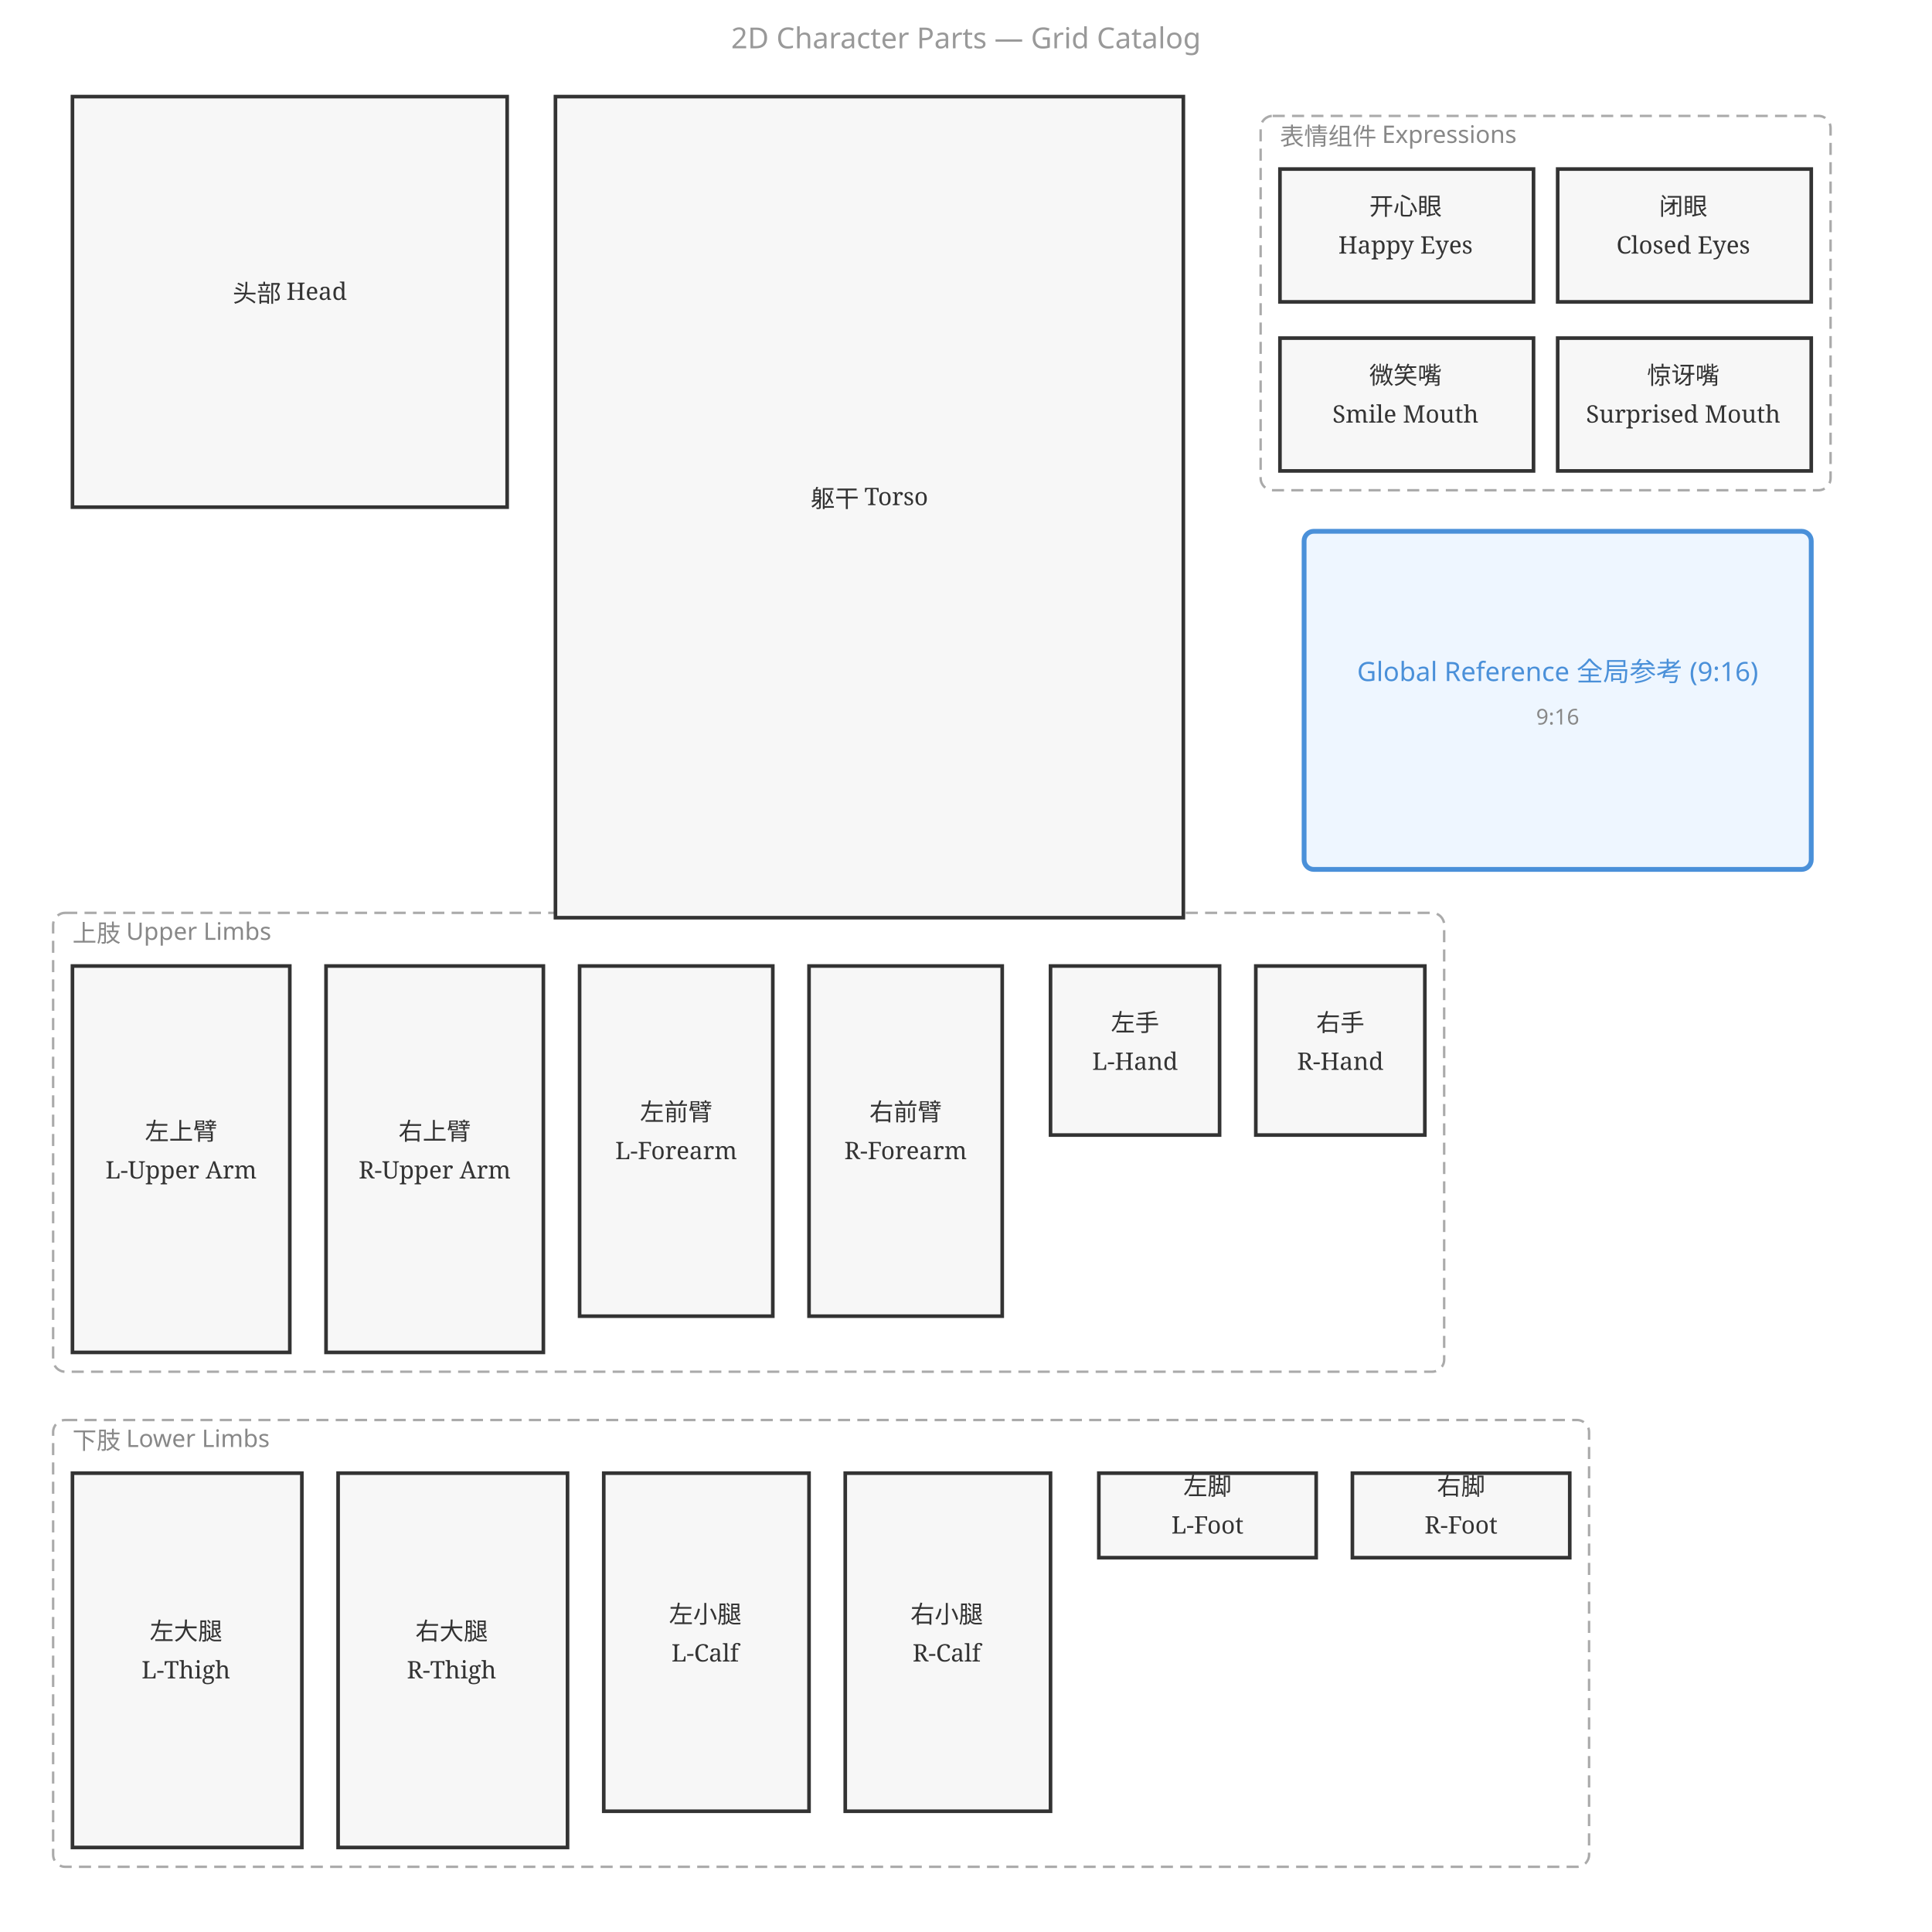
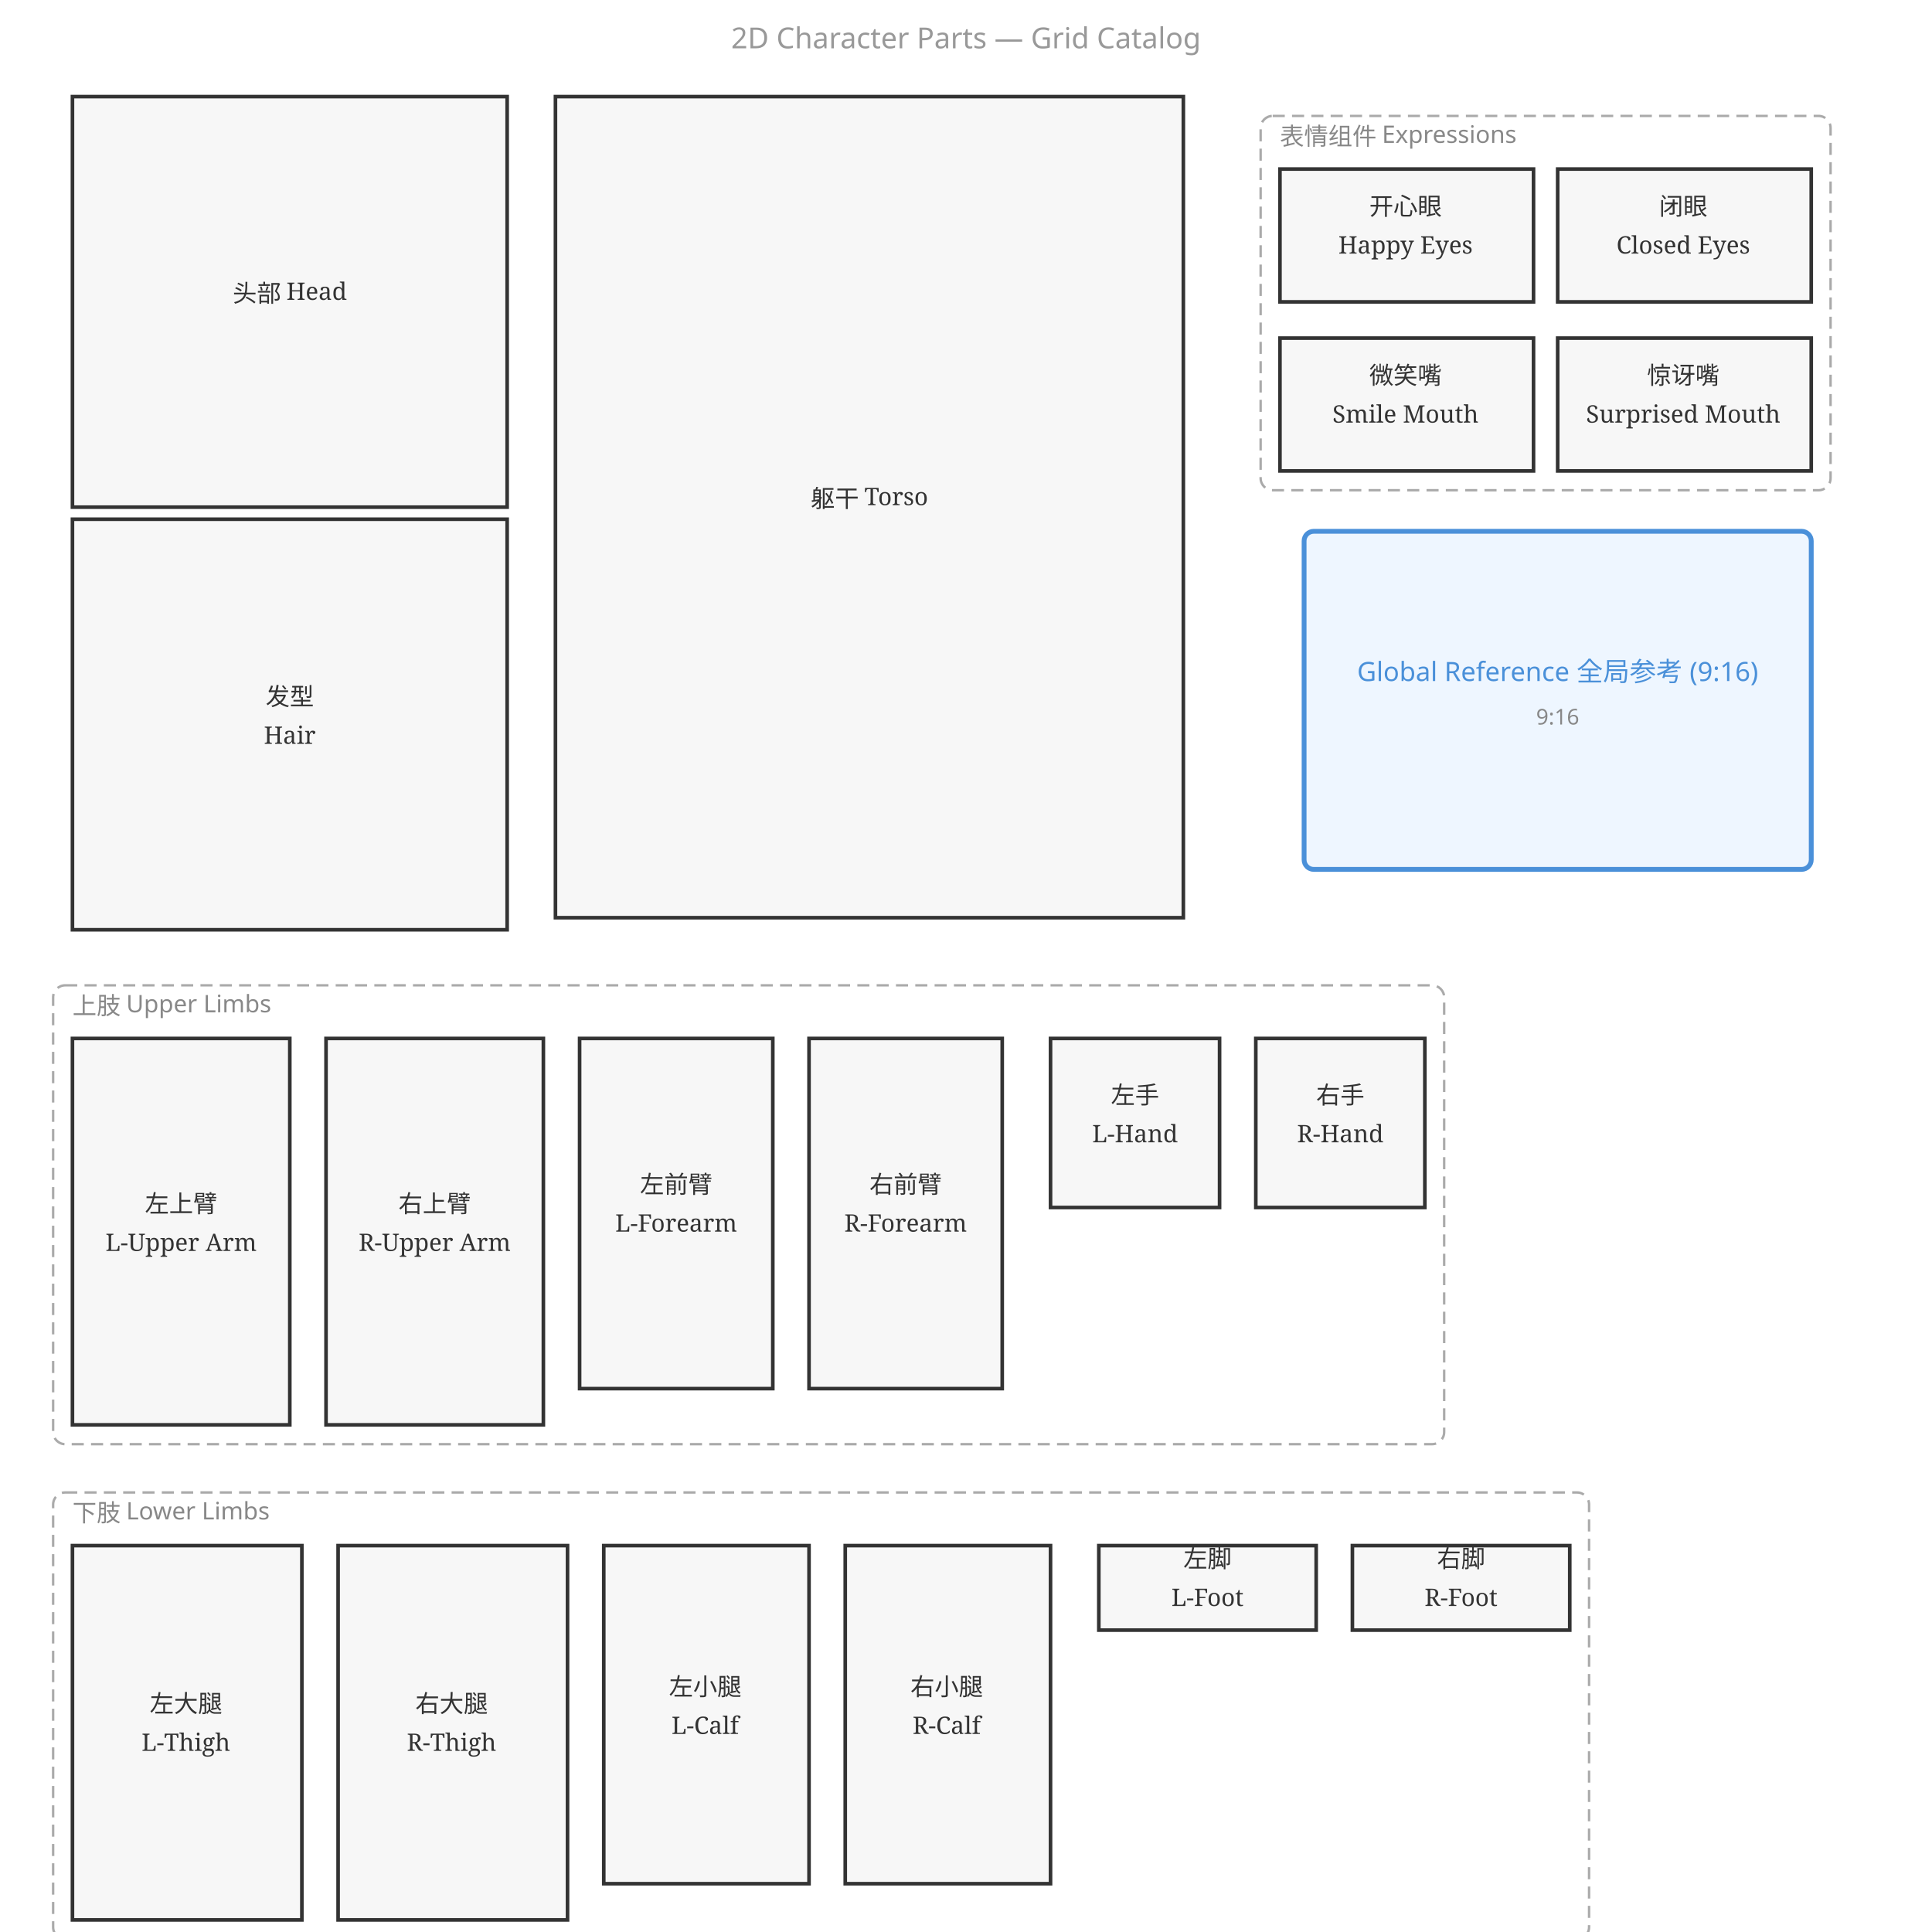
<svg xmlns="http://www.w3.org/2000/svg" width="800" height="800" viewBox="0 0 800 800">
  <rect width="800" height="800" fill="white" />
  <text x="400" y="20" text-anchor="middle" font-family="sans-serif" font-size="12" fill="#999">2D Character Parts — Grid Catalog</text>
  <rect x="540" y="220" width="210" height="140" fill="#eef6ff" stroke="#4a90d9" stroke-width="2" rx="4" ry="4" />
  <text x="645" y="282" text-anchor="middle" font-family="sans-serif" font-size="11" fill="#4a90d9">Global Reference 全局参考 (9:16)</text>
  <text x="645" y="300" text-anchor="middle" font-family="sans-serif" font-size="9" fill="#888">9:16</text>
  <rect x="522" y="48" width="236" height="155" rx="5" ry="5" fill="none" stroke="#aaa" stroke-width="1" stroke-dasharray="5,3" />
  <text x="530" y="60" font-family="sans-serif" font-size="10" fill="#888">表情组件 Expressions</text>
-   <rect x="22" y="378" width="576" height="190" rx="5" ry="5" fill="none" stroke="#aaa" stroke-width="1" stroke-dasharray="5,3" />
-   <text x="30" y="390" font-family="sans-serif" font-size="10" fill="#888">上肢 Upper Limbs</text>
-   <rect x="22" y="588" width="636" height="185" rx="5" ry="5" fill="none" stroke="#aaa" stroke-width="1" stroke-dasharray="5,3" />
-   <text x="30" y="600" font-family="sans-serif" font-size="10" fill="#888">下肢 Lower Limbs</text>
+   <rect x="22" y="408" width="576" height="190" rx="5" ry="5" fill="none" stroke="#aaa" stroke-width="1" stroke-dasharray="5,3" />
+   <text x="30" y="420" font-family="sans-serif" font-size="10" fill="#888">上肢 Upper Limbs</text>
+   <rect x="22" y="618" width="636" height="185" rx="5" ry="5" fill="none" stroke="#aaa" stroke-width="1" stroke-dasharray="5,3" />
+   <text x="30" y="630" font-family="sans-serif" font-size="10" fill="#888">下肢 Lower Limbs</text>
  <line x1="30" y1="40" x2="210" y2="210" stroke="#ddd" stroke-width="0.8" stroke-dasharray="3,3" />
  <line x1="210" y1="40" x2="30" y2="210" stroke="#ddd" stroke-width="0.8" stroke-dasharray="3,3" />
  <rect x="30" y="40" width="180" height="170" fill="#f7f7f7" stroke="#333" stroke-width="1.5" />
  <text x="120" y="125" text-anchor="middle" font-family="SimSun, serif" font-size="10" fill="#333">头部 Head</text>
+   <line x1="30" y1="215" x2="210" y2="385" stroke="#ddd" stroke-width="0.8" stroke-dasharray="3,3" />
+   <line x1="210" y1="215" x2="30" y2="385" stroke="#ddd" stroke-width="0.8" stroke-dasharray="3,3" />
+   <rect x="30" y="215" width="180" height="170" fill="#f7f7f7" stroke="#333" stroke-width="1.5" />
+   <text x="120" y="292" text-anchor="middle" font-family="SimSun, serif" font-size="10" fill="#333">发型</text>
+   <text x="120" y="308" text-anchor="middle" font-family="SimSun, serif" font-size="10" fill="#333">Hair</text>
  <line x1="230" y1="40" x2="490" y2="380" stroke="#ddd" stroke-width="0.8" stroke-dasharray="3,3" />
  <line x1="490" y1="40" x2="230" y2="380" stroke="#ddd" stroke-width="0.8" stroke-dasharray="3,3" />
  <rect x="230" y="40" width="260" height="340" fill="#f7f7f7" stroke="#333" stroke-width="1.5" />
  <text x="360" y="210" text-anchor="middle" font-family="SimSun, serif" font-size="10" fill="#333">躯干 Torso</text>
  <line x1="530" y1="70" x2="635" y2="125" stroke="#ddd" stroke-width="0.8" stroke-dasharray="3,3" />
  <line x1="635" y1="70" x2="530" y2="125" stroke="#ddd" stroke-width="0.8" stroke-dasharray="3,3" />
  <rect x="530" y="70" width="105" height="55" fill="#f7f7f7" stroke="#333" stroke-width="1.5" />
  <text x="582" y="89" text-anchor="middle" font-family="SimSun, serif" font-size="10" fill="#333">开心眼</text>
  <text x="582" y="105" text-anchor="middle" font-family="SimSun, serif" font-size="10" fill="#333">Happy Eyes</text>
  <line x1="645" y1="70" x2="750" y2="125" stroke="#ddd" stroke-width="0.8" stroke-dasharray="3,3" />
  <line x1="750" y1="70" x2="645" y2="125" stroke="#ddd" stroke-width="0.8" stroke-dasharray="3,3" />
  <rect x="645" y="70" width="105" height="55" fill="#f7f7f7" stroke="#333" stroke-width="1.5" />
  <text x="697" y="89" text-anchor="middle" font-family="SimSun, serif" font-size="10" fill="#333">闭眼</text>
  <text x="697" y="105" text-anchor="middle" font-family="SimSun, serif" font-size="10" fill="#333">Closed Eyes</text>
  <line x1="530" y1="140" x2="635" y2="195" stroke="#ddd" stroke-width="0.8" stroke-dasharray="3,3" />
  <line x1="635" y1="140" x2="530" y2="195" stroke="#ddd" stroke-width="0.8" stroke-dasharray="3,3" />
  <rect x="530" y="140" width="105" height="55" fill="#f7f7f7" stroke="#333" stroke-width="1.5" />
  <text x="582" y="159" text-anchor="middle" font-family="SimSun, serif" font-size="10" fill="#333">微笑嘴</text>
  <text x="582" y="175" text-anchor="middle" font-family="SimSun, serif" font-size="10" fill="#333">Smile Mouth</text>
  <line x1="645" y1="140" x2="750" y2="195" stroke="#ddd" stroke-width="0.8" stroke-dasharray="3,3" />
  <line x1="750" y1="140" x2="645" y2="195" stroke="#ddd" stroke-width="0.8" stroke-dasharray="3,3" />
  <rect x="645" y="140" width="105" height="55" fill="#f7f7f7" stroke="#333" stroke-width="1.5" />
  <text x="697" y="159" text-anchor="middle" font-family="SimSun, serif" font-size="10" fill="#333">惊讶嘴</text>
  <text x="697" y="175" text-anchor="middle" font-family="SimSun, serif" font-size="10" fill="#333">Surprised Mouth</text>
-   <line x1="30" y1="400" x2="120" y2="560" stroke="#ddd" stroke-width="0.8" stroke-dasharray="3,3" />
-   <line x1="120" y1="400" x2="30" y2="560" stroke="#ddd" stroke-width="0.8" stroke-dasharray="3,3" />
-   <rect x="30" y="400" width="90" height="160" fill="#f7f7f7" stroke="#333" stroke-width="1.5" />
-   <text x="75" y="472" text-anchor="middle" font-family="SimSun, serif" font-size="10" fill="#333">左上臂</text>
-   <text x="75" y="488" text-anchor="middle" font-family="SimSun, serif" font-size="10" fill="#333">L-Upper Arm</text>
-   <line x1="135" y1="400" x2="225" y2="560" stroke="#ddd" stroke-width="0.8" stroke-dasharray="3,3" />
-   <line x1="225" y1="400" x2="135" y2="560" stroke="#ddd" stroke-width="0.8" stroke-dasharray="3,3" />
-   <rect x="135" y="400" width="90" height="160" fill="#f7f7f7" stroke="#333" stroke-width="1.5" />
-   <text x="180" y="472" text-anchor="middle" font-family="SimSun, serif" font-size="10" fill="#333">右上臂</text>
-   <text x="180" y="488" text-anchor="middle" font-family="SimSun, serif" font-size="10" fill="#333">R-Upper Arm</text>
-   <line x1="240" y1="400" x2="320" y2="545" stroke="#ddd" stroke-width="0.8" stroke-dasharray="3,3" />
-   <line x1="320" y1="400" x2="240" y2="545" stroke="#ddd" stroke-width="0.8" stroke-dasharray="3,3" />
-   <rect x="240" y="400" width="80" height="145" fill="#f7f7f7" stroke="#333" stroke-width="1.5" />
-   <text x="280" y="464" text-anchor="middle" font-family="SimSun, serif" font-size="10" fill="#333">左前臂</text>
-   <text x="280" y="480" text-anchor="middle" font-family="SimSun, serif" font-size="10" fill="#333">L-Forearm</text>
-   <line x1="335" y1="400" x2="415" y2="545" stroke="#ddd" stroke-width="0.8" stroke-dasharray="3,3" />
-   <line x1="415" y1="400" x2="335" y2="545" stroke="#ddd" stroke-width="0.8" stroke-dasharray="3,3" />
-   <rect x="335" y="400" width="80" height="145" fill="#f7f7f7" stroke="#333" stroke-width="1.5" />
-   <text x="375" y="464" text-anchor="middle" font-family="SimSun, serif" font-size="10" fill="#333">右前臂</text>
-   <text x="375" y="480" text-anchor="middle" font-family="SimSun, serif" font-size="10" fill="#333">R-Forearm</text>
-   <line x1="435" y1="400" x2="505" y2="470" stroke="#ddd" stroke-width="0.8" stroke-dasharray="3,3" />
-   <line x1="505" y1="400" x2="435" y2="470" stroke="#ddd" stroke-width="0.8" stroke-dasharray="3,3" />
-   <rect x="435" y="400" width="70" height="70" fill="#f7f7f7" stroke="#333" stroke-width="1.5" />
-   <text x="470" y="427" text-anchor="middle" font-family="SimSun, serif" font-size="10" fill="#333">左手</text>
-   <text x="470" y="443" text-anchor="middle" font-family="SimSun, serif" font-size="10" fill="#333">L-Hand</text>
-   <line x1="520" y1="400" x2="590" y2="470" stroke="#ddd" stroke-width="0.8" stroke-dasharray="3,3" />
-   <line x1="590" y1="400" x2="520" y2="470" stroke="#ddd" stroke-width="0.8" stroke-dasharray="3,3" />
-   <rect x="520" y="400" width="70" height="70" fill="#f7f7f7" stroke="#333" stroke-width="1.5" />
-   <text x="555" y="427" text-anchor="middle" font-family="SimSun, serif" font-size="10" fill="#333">右手</text>
-   <text x="555" y="443" text-anchor="middle" font-family="SimSun, serif" font-size="10" fill="#333">R-Hand</text>
-   <line x1="30" y1="610" x2="125" y2="765" stroke="#ddd" stroke-width="0.8" stroke-dasharray="3,3" />
-   <line x1="125" y1="610" x2="30" y2="765" stroke="#ddd" stroke-width="0.8" stroke-dasharray="3,3" />
-   <rect x="30" y="610" width="95" height="155" fill="#f7f7f7" stroke="#333" stroke-width="1.5" />
-   <text x="77" y="679" text-anchor="middle" font-family="SimSun, serif" font-size="10" fill="#333">左大腿</text>
-   <text x="77" y="695" text-anchor="middle" font-family="SimSun, serif" font-size="10" fill="#333">L-Thigh</text>
-   <line x1="140" y1="610" x2="235" y2="765" stroke="#ddd" stroke-width="0.8" stroke-dasharray="3,3" />
-   <line x1="235" y1="610" x2="140" y2="765" stroke="#ddd" stroke-width="0.8" stroke-dasharray="3,3" />
-   <rect x="140" y="610" width="95" height="155" fill="#f7f7f7" stroke="#333" stroke-width="1.5" />
-   <text x="187" y="679" text-anchor="middle" font-family="SimSun, serif" font-size="10" fill="#333">右大腿</text>
-   <text x="187" y="695" text-anchor="middle" font-family="SimSun, serif" font-size="10" fill="#333">R-Thigh</text>
-   <line x1="250" y1="610" x2="335" y2="750" stroke="#ddd" stroke-width="0.8" stroke-dasharray="3,3" />
-   <line x1="335" y1="610" x2="250" y2="750" stroke="#ddd" stroke-width="0.8" stroke-dasharray="3,3" />
-   <rect x="250" y="610" width="85" height="140" fill="#f7f7f7" stroke="#333" stroke-width="1.5" />
-   <text x="292" y="672" text-anchor="middle" font-family="SimSun, serif" font-size="10" fill="#333">左小腿</text>
-   <text x="292" y="688" text-anchor="middle" font-family="SimSun, serif" font-size="10" fill="#333">L-Calf</text>
-   <line x1="350" y1="610" x2="435" y2="750" stroke="#ddd" stroke-width="0.8" stroke-dasharray="3,3" />
-   <line x1="435" y1="610" x2="350" y2="750" stroke="#ddd" stroke-width="0.8" stroke-dasharray="3,3" />
-   <rect x="350" y="610" width="85" height="140" fill="#f7f7f7" stroke="#333" stroke-width="1.5" />
-   <text x="392" y="672" text-anchor="middle" font-family="SimSun, serif" font-size="10" fill="#333">右小腿</text>
-   <text x="392" y="688" text-anchor="middle" font-family="SimSun, serif" font-size="10" fill="#333">R-Calf</text>
-   <line x1="455" y1="610" x2="545" y2="645" stroke="#ddd" stroke-width="0.8" stroke-dasharray="3,3" />
-   <line x1="545" y1="610" x2="455" y2="645" stroke="#ddd" stroke-width="0.8" stroke-dasharray="3,3" />
-   <rect x="455" y="610" width="90" height="35" fill="#f7f7f7" stroke="#333" stroke-width="1.5" />
-   <text x="500" y="619" text-anchor="middle" font-family="SimSun, serif" font-size="10" fill="#333">左脚</text>
-   <text x="500" y="635" text-anchor="middle" font-family="SimSun, serif" font-size="10" fill="#333">L-Foot</text>
-   <line x1="560" y1="610" x2="650" y2="645" stroke="#ddd" stroke-width="0.8" stroke-dasharray="3,3" />
-   <line x1="650" y1="610" x2="560" y2="645" stroke="#ddd" stroke-width="0.8" stroke-dasharray="3,3" />
-   <rect x="560" y="610" width="90" height="35" fill="#f7f7f7" stroke="#333" stroke-width="1.5" />
-   <text x="605" y="619" text-anchor="middle" font-family="SimSun, serif" font-size="10" fill="#333">右脚</text>
-   <text x="605" y="635" text-anchor="middle" font-family="SimSun, serif" font-size="10" fill="#333">R-Foot</text>
+   <line x1="30" y1="430" x2="120" y2="590" stroke="#ddd" stroke-width="0.8" stroke-dasharray="3,3" />
+   <line x1="120" y1="430" x2="30" y2="590" stroke="#ddd" stroke-width="0.8" stroke-dasharray="3,3" />
+   <rect x="30" y="430" width="90" height="160" fill="#f7f7f7" stroke="#333" stroke-width="1.5" />
+   <text x="75" y="502" text-anchor="middle" font-family="SimSun, serif" font-size="10" fill="#333">左上臂</text>
+   <text x="75" y="518" text-anchor="middle" font-family="SimSun, serif" font-size="10" fill="#333">L-Upper Arm</text>
+   <line x1="135" y1="430" x2="225" y2="590" stroke="#ddd" stroke-width="0.8" stroke-dasharray="3,3" />
+   <line x1="225" y1="430" x2="135" y2="590" stroke="#ddd" stroke-width="0.8" stroke-dasharray="3,3" />
+   <rect x="135" y="430" width="90" height="160" fill="#f7f7f7" stroke="#333" stroke-width="1.5" />
+   <text x="180" y="502" text-anchor="middle" font-family="SimSun, serif" font-size="10" fill="#333">右上臂</text>
+   <text x="180" y="518" text-anchor="middle" font-family="SimSun, serif" font-size="10" fill="#333">R-Upper Arm</text>
+   <line x1="240" y1="430" x2="320" y2="575" stroke="#ddd" stroke-width="0.8" stroke-dasharray="3,3" />
+   <line x1="320" y1="430" x2="240" y2="575" stroke="#ddd" stroke-width="0.8" stroke-dasharray="3,3" />
+   <rect x="240" y="430" width="80" height="145" fill="#f7f7f7" stroke="#333" stroke-width="1.5" />
+   <text x="280" y="494" text-anchor="middle" font-family="SimSun, serif" font-size="10" fill="#333">左前臂</text>
+   <text x="280" y="510" text-anchor="middle" font-family="SimSun, serif" font-size="10" fill="#333">L-Forearm</text>
+   <line x1="335" y1="430" x2="415" y2="575" stroke="#ddd" stroke-width="0.8" stroke-dasharray="3,3" />
+   <line x1="415" y1="430" x2="335" y2="575" stroke="#ddd" stroke-width="0.8" stroke-dasharray="3,3" />
+   <rect x="335" y="430" width="80" height="145" fill="#f7f7f7" stroke="#333" stroke-width="1.5" />
+   <text x="375" y="494" text-anchor="middle" font-family="SimSun, serif" font-size="10" fill="#333">右前臂</text>
+   <text x="375" y="510" text-anchor="middle" font-family="SimSun, serif" font-size="10" fill="#333">R-Forearm</text>
+   <line x1="435" y1="430" x2="505" y2="500" stroke="#ddd" stroke-width="0.8" stroke-dasharray="3,3" />
+   <line x1="505" y1="430" x2="435" y2="500" stroke="#ddd" stroke-width="0.8" stroke-dasharray="3,3" />
+   <rect x="435" y="430" width="70" height="70" fill="#f7f7f7" stroke="#333" stroke-width="1.5" />
+   <text x="470" y="457" text-anchor="middle" font-family="SimSun, serif" font-size="10" fill="#333">左手</text>
+   <text x="470" y="473" text-anchor="middle" font-family="SimSun, serif" font-size="10" fill="#333">L-Hand</text>
+   <line x1="520" y1="430" x2="590" y2="500" stroke="#ddd" stroke-width="0.8" stroke-dasharray="3,3" />
+   <line x1="590" y1="430" x2="520" y2="500" stroke="#ddd" stroke-width="0.8" stroke-dasharray="3,3" />
+   <rect x="520" y="430" width="70" height="70" fill="#f7f7f7" stroke="#333" stroke-width="1.5" />
+   <text x="555" y="457" text-anchor="middle" font-family="SimSun, serif" font-size="10" fill="#333">右手</text>
+   <text x="555" y="473" text-anchor="middle" font-family="SimSun, serif" font-size="10" fill="#333">R-Hand</text>
+   <line x1="30" y1="640" x2="125" y2="795" stroke="#ddd" stroke-width="0.8" stroke-dasharray="3,3" />
+   <line x1="125" y1="640" x2="30" y2="795" stroke="#ddd" stroke-width="0.8" stroke-dasharray="3,3" />
+   <rect x="30" y="640" width="95" height="155" fill="#f7f7f7" stroke="#333" stroke-width="1.5" />
+   <text x="77" y="709" text-anchor="middle" font-family="SimSun, serif" font-size="10" fill="#333">左大腿</text>
+   <text x="77" y="725" text-anchor="middle" font-family="SimSun, serif" font-size="10" fill="#333">L-Thigh</text>
+   <line x1="140" y1="640" x2="235" y2="795" stroke="#ddd" stroke-width="0.8" stroke-dasharray="3,3" />
+   <line x1="235" y1="640" x2="140" y2="795" stroke="#ddd" stroke-width="0.8" stroke-dasharray="3,3" />
+   <rect x="140" y="640" width="95" height="155" fill="#f7f7f7" stroke="#333" stroke-width="1.5" />
+   <text x="187" y="709" text-anchor="middle" font-family="SimSun, serif" font-size="10" fill="#333">右大腿</text>
+   <text x="187" y="725" text-anchor="middle" font-family="SimSun, serif" font-size="10" fill="#333">R-Thigh</text>
+   <line x1="250" y1="640" x2="335" y2="780" stroke="#ddd" stroke-width="0.8" stroke-dasharray="3,3" />
+   <line x1="335" y1="640" x2="250" y2="780" stroke="#ddd" stroke-width="0.8" stroke-dasharray="3,3" />
+   <rect x="250" y="640" width="85" height="140" fill="#f7f7f7" stroke="#333" stroke-width="1.5" />
+   <text x="292" y="702" text-anchor="middle" font-family="SimSun, serif" font-size="10" fill="#333">左小腿</text>
+   <text x="292" y="718" text-anchor="middle" font-family="SimSun, serif" font-size="10" fill="#333">L-Calf</text>
+   <line x1="350" y1="640" x2="435" y2="780" stroke="#ddd" stroke-width="0.8" stroke-dasharray="3,3" />
+   <line x1="435" y1="640" x2="350" y2="780" stroke="#ddd" stroke-width="0.8" stroke-dasharray="3,3" />
+   <rect x="350" y="640" width="85" height="140" fill="#f7f7f7" stroke="#333" stroke-width="1.5" />
+   <text x="392" y="702" text-anchor="middle" font-family="SimSun, serif" font-size="10" fill="#333">右小腿</text>
+   <text x="392" y="718" text-anchor="middle" font-family="SimSun, serif" font-size="10" fill="#333">R-Calf</text>
+   <line x1="455" y1="640" x2="545" y2="675" stroke="#ddd" stroke-width="0.8" stroke-dasharray="3,3" />
+   <line x1="545" y1="640" x2="455" y2="675" stroke="#ddd" stroke-width="0.8" stroke-dasharray="3,3" />
+   <rect x="455" y="640" width="90" height="35" fill="#f7f7f7" stroke="#333" stroke-width="1.5" />
+   <text x="500" y="649" text-anchor="middle" font-family="SimSun, serif" font-size="10" fill="#333">左脚</text>
+   <text x="500" y="665" text-anchor="middle" font-family="SimSun, serif" font-size="10" fill="#333">L-Foot</text>
+   <line x1="560" y1="640" x2="650" y2="675" stroke="#ddd" stroke-width="0.8" stroke-dasharray="3,3" />
+   <line x1="650" y1="640" x2="560" y2="675" stroke="#ddd" stroke-width="0.8" stroke-dasharray="3,3" />
+   <rect x="560" y="640" width="90" height="35" fill="#f7f7f7" stroke="#333" stroke-width="1.5" />
+   <text x="605" y="649" text-anchor="middle" font-family="SimSun, serif" font-size="10" fill="#333">右脚</text>
+   <text x="605" y="665" text-anchor="middle" font-family="SimSun, serif" font-size="10" fill="#333">R-Foot</text>
</svg>
